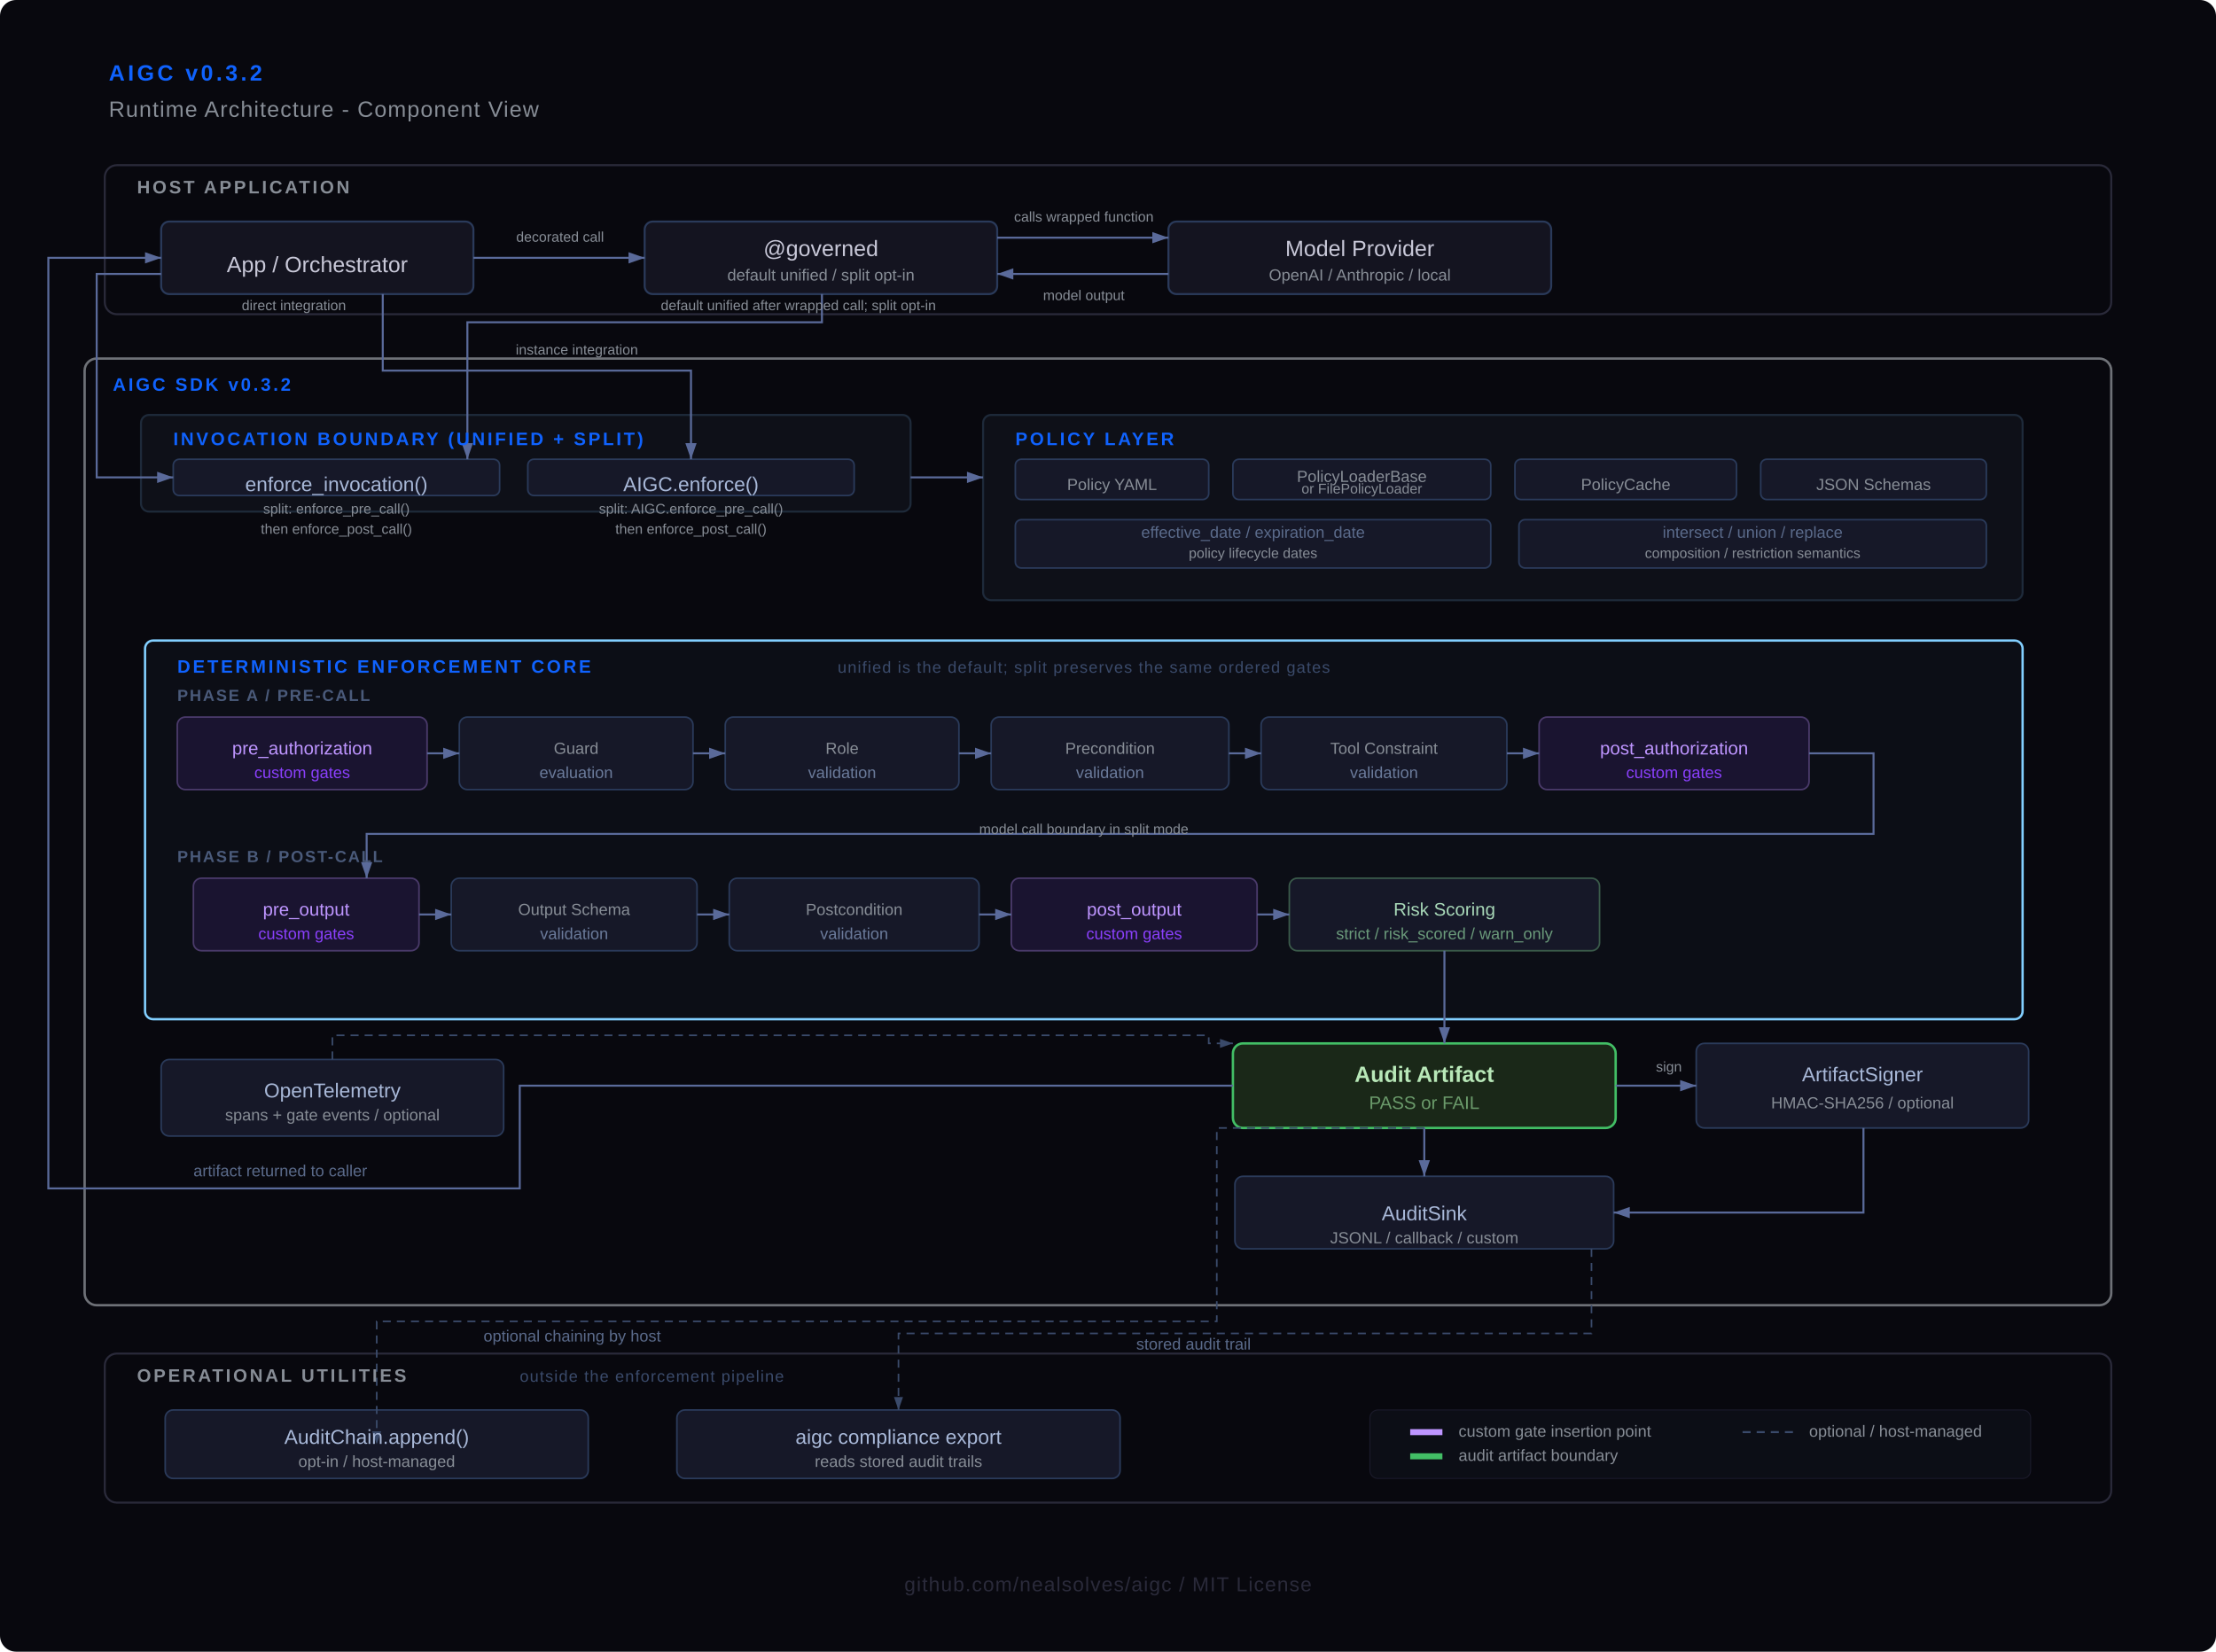
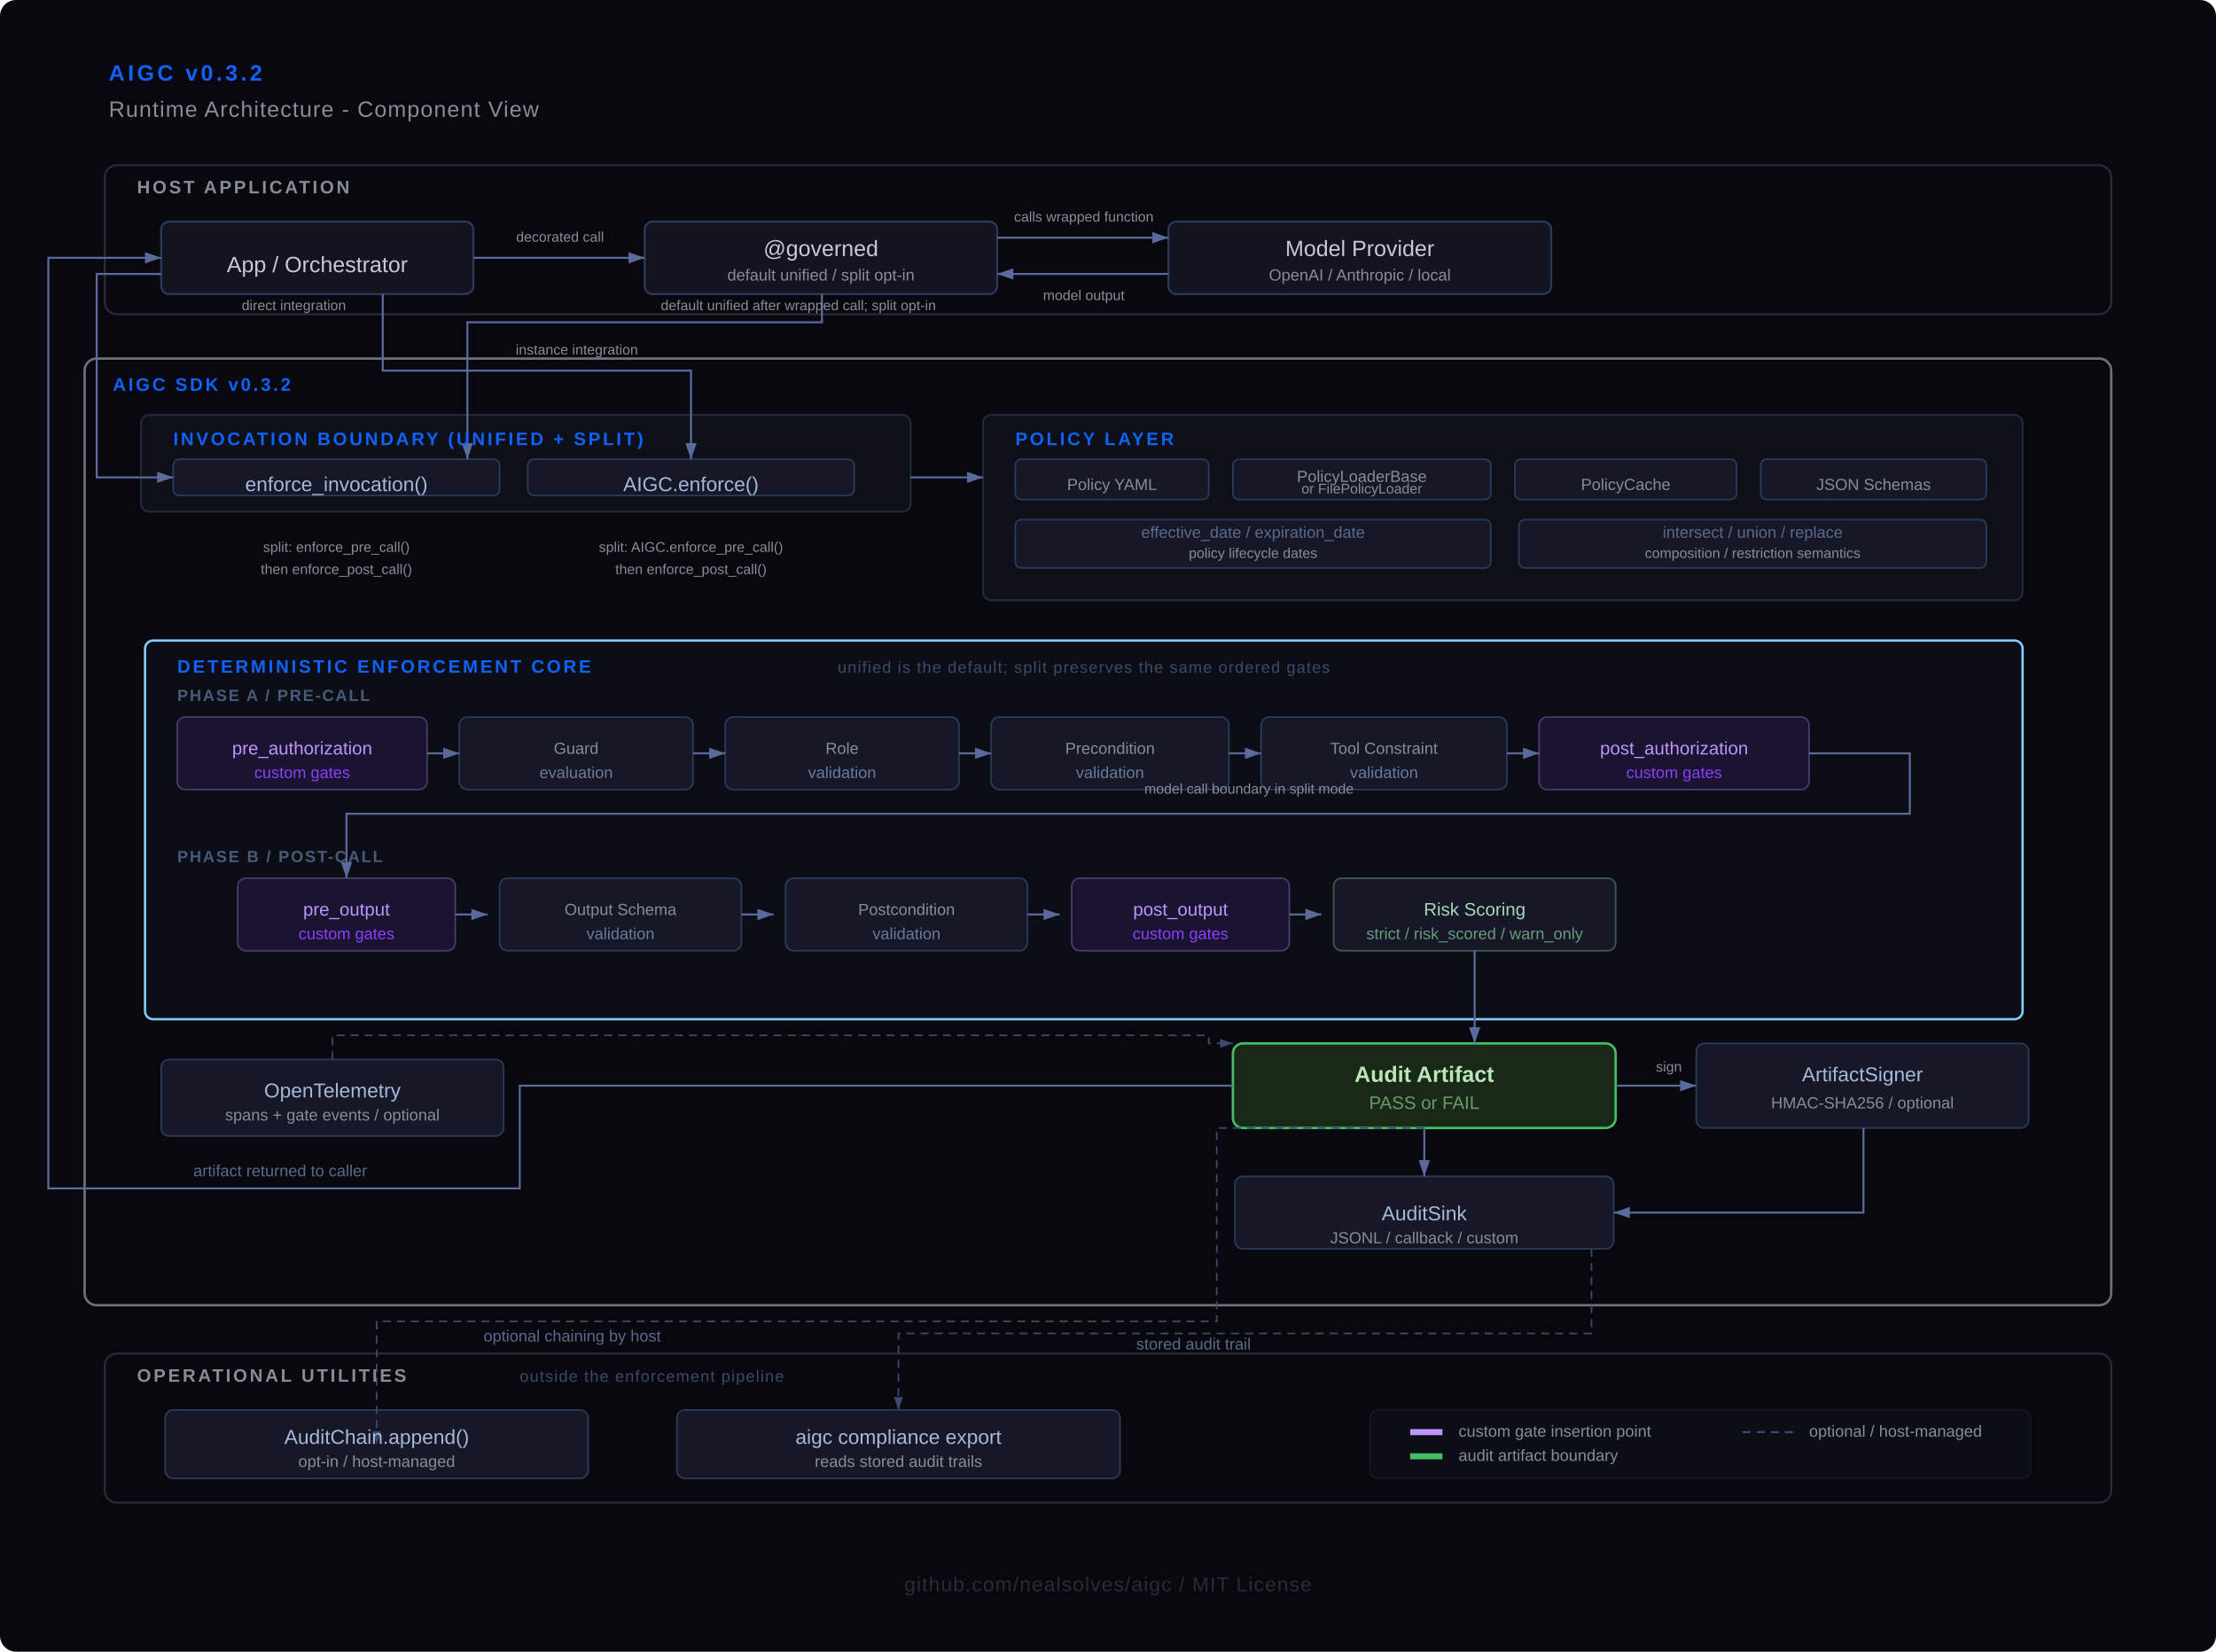
<svg xmlns="http://www.w3.org/2000/svg" viewBox="0 0 1100 820">
  <defs>
    <style>
      svg {
        font-family: 'IBM Plex Sans', Arial, sans-serif;
      }

      .mono {
        font-family: 'IBM Plex Mono', 'IBM Plex Sans', Arial, sans-serif;
      }

      .title {
        fill: #0f62fe;
        font-size: 11px;
        font-weight: 700;
        letter-spacing: 1.5px;
      }

      .subtitle {
        fill: #878d96;
        font-size: 11px;
        letter-spacing: 0.5px;
      }

      .section {
        fill: #878d96;
        font-size: 9px;
        font-weight: 600;
        letter-spacing: 1.2px;
      }

      .section-blue {
        fill: #0f62fe;
        font-size: 9px;
        font-weight: 700;
        letter-spacing: 1.2px;
      }

      .group-label {
        fill: #4a5a7a;
        font-size: 8px;
        font-weight: 600;
        letter-spacing: 0.8px;
      }

      .caption {
        fill: #5a6a8a;
        font-size: 8px;
      }

      .tiny {
        fill: #878d96;
        font-size: 7px;
      }

      .label {
        fill: #c8c8d8;
        font-size: 11px;
        font-weight: 500;
        text-anchor: middle;
        dominant-baseline: middle;
      }

      .label-mid {
        fill: #a8b8d8;
        font-size: 10px;
        font-weight: 500;
        text-anchor: middle;
        dominant-baseline: middle;
      }

      .detail {
        fill: #878d96;
        font-size: 8px;
        dominant-baseline: middle;
      }

      .detail-mid {
        fill: #6a7a9a;
        font-size: 8px;
        dominant-baseline: middle;
      }

      .note {
        fill: #3a4a6a;
        font-size: 8px;
        letter-spacing: 0.5px;
      }

      .host-wrap {
        fill: none;
        stroke: #2a2a3a;
        stroke-width: 1;
      }

      .host-box {
        fill: #141420;
        stroke: #2a3a5a;
        stroke-width: 1;
      }

      .sdk-wrap {
        fill: none;
        stroke: #c1c7cd;
        stroke-opacity: 0.55;
        stroke-width: 1.2;
      }

      .inv-wrap,
      .policy-wrap {
        fill: #0e1018;
        stroke: #1e2a3a;
        stroke-width: 1;
      }

      .inv-box,
      .policy-box,
      .otel-box,
      .sink-box,
      .signer-box,
      .ops-box,
      .legend-box {
        fill: #161828;
        stroke: #2a3a5a;
        stroke-width: 0.8;
      }

      .core-wrap {
        fill: #0c0e16;
        stroke: #82cfff;
        stroke-width: 1.15;
      }

      .custom-box {
        fill: #1a1430;
        stroke: #4a3a6a;
        stroke-width: 0.8;
      }

      .risk-box {
        fill: #161828;
        stroke: #3a5a4a;
        stroke-width: 0.8;
      }

      .artifact-box {
        fill: #1a2818;
        stroke: #42be65;
        stroke-width: 1.2;
      }

      .ops-wrap {
        fill: none;
        stroke: #2a2a3a;
        stroke-width: 1;
      }

      .legend-wrap {
        fill: #0c0e16;
        stroke: #1a1a2a;
        stroke-width: 0.5;
      }

      .purple {
        fill: #be95ff;
        font-size: 9px;
        font-weight: 500;
        text-anchor: middle;
        dominant-baseline: middle;
      }

      .purple-sub {
        fill: #8a3ffc;
        font-size: 8px;
        text-anchor: middle;
        dominant-baseline: middle;
      }

      .green {
        fill: #b8e8b8;
        font-size: 11px;
        font-weight: 600;
        text-anchor: middle;
        dominant-baseline: middle;
      }

      .green-mid {
        fill: #a8d8b8;
        font-size: 9px;
        font-weight: 500;
        text-anchor: middle;
        dominant-baseline: middle;
      }

      .green-sub {
        fill: #6a9a6a;
        font-size: 9px;
        text-anchor: middle;
        dominant-baseline: middle;
      }

      .green-detail {
        fill: #6a9a7a;
        font-size: 8px;
        text-anchor: middle;
        dominant-baseline: middle;
      }

      .conn {
        fill: none;
        stroke: #5a6a9a;
        stroke-width: 1;
      }

      .conn-dim {
        fill: none;
        stroke: #3a4a6a;
        stroke-width: 0.8;
        stroke-dasharray: 4 3;
      }

      .legend-purple {
        stroke: #be95ff;
        stroke-width: 3;
      }

      .legend-dim {
        stroke: #3a4a6a;
        stroke-width: 1;
        stroke-dasharray: 4 3;
      }

      .legend-green {
        stroke: #42be65;
        stroke-width: 3;
      }

      .watermark {
        fill: #2a2a3a;
        font-size: 10px;
        letter-spacing: 0.5px;
      }
    </style>
    <marker id="arrow" viewBox="0 0 10 7" refX="10" refY="3.5" markerWidth="8" markerHeight="6" orient="auto">
      <path d="M0 0 L10 3.5 L0 7 z" fill="#5a6a9a" />
    </marker>
    <marker id="arrow-dim" viewBox="0 0 10 7" refX="10" refY="3.5" markerWidth="8" markerHeight="6" orient="auto">
      <path d="M0 0 L10 3.5 L0 7 z" fill="#3a4a6a" />
    </marker>
  </defs>
  <rect width="1100" height="820" fill="#08080e" rx="8" />
  <text class="title mono" x="54" y="40">AIGC v0.3.2</text>
  <text class="subtitle mono" x="54" y="58">Runtime Architecture - Component View</text>
  <rect class="host-wrap" x="52" y="82" width="996" height="74" rx="6" />
  <rect class="sdk-wrap" x="42" y="178" width="1006" height="470" rx="6" />
  <rect class="inv-wrap" x="70" y="206" width="382" height="48" rx="4" />
  <rect class="policy-wrap" x="488" y="206" width="516" height="92" rx="4" />
  <rect class="core-wrap" x="72" y="318" width="932" height="188" rx="4" />
  <rect class="otel-box" x="80" y="526" width="170" height="38" rx="4" />
  <rect class="artifact-box" x="612" y="518" width="190" height="42" rx="5" />
  <rect class="signer-box" x="842" y="518" width="165" height="42" rx="4" />
  <rect class="sink-box" x="613" y="584" width="188" height="36" rx="4" />
  <rect class="ops-wrap" x="52" y="672" width="996" height="74" rx="6" />
  <rect class="host-box" x="80" y="110" width="155" height="36" rx="4" />
  <rect class="host-box" x="320" y="110" width="175" height="36" rx="4" />
  <rect class="host-box" x="580" y="110" width="190" height="36" rx="4" />
  <rect class="inv-box" x="86" y="228" width="162" height="18" rx="3" />
  <rect class="inv-box" x="262" y="228" width="162" height="18" rx="3" />
  <rect class="policy-box" x="504" y="228" width="96" height="20" rx="3" />
  <rect class="policy-box" x="612" y="228" width="128" height="20" rx="3" />
  <rect class="policy-box" x="752" y="228" width="110" height="20" rx="3" />
  <rect class="policy-box" x="874" y="228" width="112" height="20" rx="3" />
  <rect class="policy-box" x="504" y="258" width="236" height="24" rx="3" />
  <rect class="policy-box" x="754" y="258" width="232" height="24" rx="3" />
  <rect class="custom-box" x="88" y="356" width="124" height="36" rx="4" />
  <rect class="inv-box" x="228" y="356" width="116" height="36" rx="4" />
  <rect class="inv-box" x="360" y="356" width="116" height="36" rx="4" />
  <rect class="inv-box" x="492" y="356" width="118" height="36" rx="4" />
  <rect class="inv-box" x="626" y="356" width="122" height="36" rx="4" />
  <rect class="custom-box" x="764" y="356" width="134" height="36" rx="4" />
-   <rect class="custom-box" x="96" y="436" width="112" height="36" rx="4" />
-   <rect class="inv-box" x="224" y="436" width="122" height="36" rx="4" />
-   <rect class="inv-box" x="362" y="436" width="124" height="36" rx="4" />
-   <rect class="custom-box" x="502" y="436" width="122" height="36" rx="4" />
-   <rect class="risk-box" x="640" y="436" width="154" height="36" rx="4" />
+   <rect class="custom-box" x="118" y="436" width="108" height="36" rx="4" />
+   <rect class="inv-box" x="248" y="436" width="120" height="36" rx="4" />
+   <rect class="inv-box" x="390" y="436" width="120" height="36" rx="4" />
+   <rect class="custom-box" x="532" y="436" width="108" height="36" rx="4" />
+   <rect class="risk-box" x="662" y="436" width="140" height="36" rx="4" />
  <rect class="ops-box" x="82" y="700" width="210" height="34" rx="4" />
  <rect class="ops-box" x="336" y="700" width="220" height="34" rx="4" />
  <rect class="legend-wrap" x="680" y="700" width="328" height="34" rx="4" />
-   <g>
+   <g id="connectors">
    <line class="conn" x1="235" y1="128" x2="320" y2="128" marker-end="url(#arrow)" />
    <line class="conn" x1="495" y1="118" x2="580" y2="118" marker-end="url(#arrow)" />
    <line class="conn" x1="580" y1="136" x2="495" y2="136" marker-end="url(#arrow)" />
    <polyline class="conn" points="80,136 48,136 48,237 86,237" marker-end="url(#arrow)" />
    <polyline class="conn" points="190,146 190,184 343,184 343,228" marker-end="url(#arrow)" />
    <polyline class="conn" points="408,146 408,160 232,160 232,228" marker-end="url(#arrow)" />
    <line class="conn" x1="452" y1="237" x2="488" y2="237" marker-end="url(#arrow)" />
    <line class="conn" x1="212" y1="374" x2="228" y2="374" marker-end="url(#arrow)" />
    <line class="conn" x1="344" y1="374" x2="360" y2="374" marker-end="url(#arrow)" />
    <line class="conn" x1="476" y1="374" x2="492" y2="374" marker-end="url(#arrow)" />
    <line class="conn" x1="610" y1="374" x2="626" y2="374" marker-end="url(#arrow)" />
    <line class="conn" x1="748" y1="374" x2="764" y2="374" marker-end="url(#arrow)" />
-     <polyline class="conn" points="898,374 930,374 930,414 182,414 182,436" marker-end="url(#arrow)" />
-     <line class="conn" x1="208" y1="454" x2="224" y2="454" marker-end="url(#arrow)" />
-     <line class="conn" x1="346" y1="454" x2="362" y2="454" marker-end="url(#arrow)" />
-     <line class="conn" x1="486" y1="454" x2="502" y2="454" marker-end="url(#arrow)" />
-     <line class="conn" x1="624" y1="454" x2="640" y2="454" marker-end="url(#arrow)" />
-     <line class="conn" x1="717" y1="472" x2="717" y2="518" marker-end="url(#arrow)" />
+     <polyline class="conn" points="898,374 948,374 948,404 172,404 172,436" marker-end="url(#arrow)" />
+     <line class="conn" x1="226" y1="454" x2="242" y2="454" marker-end="url(#arrow)" />
+     <line class="conn" x1="368" y1="454" x2="384" y2="454" marker-end="url(#arrow)" />
+     <line class="conn" x1="510" y1="454" x2="526" y2="454" marker-end="url(#arrow)" />
+     <line class="conn" x1="640" y1="454" x2="656" y2="454" marker-end="url(#arrow)" />
+     <line class="conn" x1="732" y1="472" x2="732" y2="518" marker-end="url(#arrow)" />
    <line class="conn" x1="802" y1="539" x2="842" y2="539" marker-end="url(#arrow)" />
    <line class="conn" x1="707" y1="560" x2="707" y2="584" marker-end="url(#arrow)" />
    <polyline class="conn" points="925,560 925,602 801,602" marker-end="url(#arrow)" />
    <polyline class="conn" points="612,539 258,539 258,590 24,590 24,128 80,128" marker-end="url(#arrow)" />
    <polyline class="conn-dim" points="165,526 165,514 600,514 600,518 612,518" marker-end="url(#arrow-dim)" />
    <polyline class="conn-dim" points="707,560 604,560 604,656 187,656 187,717" marker-end="url(#arrow-dim)" />
    <polyline class="conn-dim" points="790,620 790,662 446,662 446,700" marker-end="url(#arrow-dim)" />
  </g>
-   <g>
+   <g id="labels">
    <text class="section mono" x="68" y="96">HOST APPLICATION</text>
    <text class="label" x="157.5" y="132" text-anchor="middle">App / Orchestrator</text>
    <text class="label mono" x="407.5" y="124" text-anchor="middle">@governed</text>
    <text class="detail" x="407.5" y="137" text-anchor="middle">default unified / split opt-in</text>
    <text class="label" x="675" y="124" text-anchor="middle">Model Provider</text>
    <text class="detail" x="675" y="137" text-anchor="middle">OpenAI / Anthropic / local</text>
    <text class="tiny" x="278" y="120" text-anchor="middle">decorated call</text>
    <text class="tiny" x="538" y="110" text-anchor="middle">calls wrapped function</text>
    <text class="tiny" x="538" y="149" text-anchor="middle">model output</text>
    <text class="section-blue mono" x="56" y="194">AIGC SDK v0.3.2</text>
    <text class="tiny" x="120" y="154">direct integration</text>
    <text class="tiny" x="256" y="176">instance integration</text>
    <text class="tiny" x="328" y="154">default unified after wrapped call; split opt-in</text>
    <text class="section-blue mono" x="86" y="221">INVOCATION BOUNDARY (UNIFIED + SPLIT)</text>
    <text class="label-mid mono" x="167" y="241" text-anchor="middle">enforce_invocation()</text>
    <text class="label-mid mono" x="343" y="241" text-anchor="middle">AIGC.enforce()</text>
-     <text class="tiny" x="167" y="255" text-anchor="middle">split: enforce_pre_call()</text>
-     <text class="tiny" x="167" y="265" text-anchor="middle">then enforce_post_call()</text>
-     <text class="tiny" x="343" y="255" text-anchor="middle">split: AIGC.enforce_pre_call()</text>
-     <text class="tiny" x="343" y="265" text-anchor="middle">then enforce_post_call()</text>
+     <text class="tiny" x="167" y="274" text-anchor="middle">split: enforce_pre_call()</text>
+     <text class="tiny" x="167" y="285" text-anchor="middle">then enforce_post_call()</text>
+     <text class="tiny" x="343" y="274" text-anchor="middle">split: AIGC.enforce_pre_call()</text>
+     <text class="tiny" x="343" y="285" text-anchor="middle">then enforce_post_call()</text>
    <text class="section-blue mono" x="504" y="221">POLICY LAYER</text>
    <text class="detail" x="552" y="241" text-anchor="middle">Policy YAML</text>
    <text class="detail" x="676" y="237" text-anchor="middle">PolicyLoaderBase</text>
    <text class="tiny" x="676" y="245" text-anchor="middle">or FilePolicyLoader</text>
    <text class="detail" x="807" y="241" text-anchor="middle">PolicyCache</text>
    <text class="detail" x="930" y="241" text-anchor="middle">JSON Schemas</text>
    <text class="caption mono" x="622" y="267" text-anchor="middle">effective_date / expiration_date</text>
    <text class="tiny" x="622" y="277" text-anchor="middle">policy lifecycle dates</text>
    <text class="caption mono" x="870" y="267" text-anchor="middle">intersect / union / replace</text>
    <text class="tiny" x="870" y="277" text-anchor="middle">composition / restriction semantics</text>
    <text class="section-blue mono" x="88" y="334">DETERMINISTIC ENFORCEMENT CORE</text>
    <text class="note" x="538" y="334" text-anchor="middle">unified is the default; split preserves the same ordered gates</text>
    <text class="group-label mono" x="88" y="348">PHASE A / PRE-CALL</text>
    <text class="group-label mono" x="88" y="428">PHASE B / POST-CALL</text>
-     <text class="tiny" x="538" y="414" text-anchor="middle">model call boundary in split mode</text>
+     <text class="tiny" x="620" y="394" text-anchor="middle">model call boundary in split mode</text>
    <text class="purple mono" x="150" y="372" text-anchor="middle">pre_authorization</text>
    <text class="purple-sub" x="150" y="384" text-anchor="middle">custom gates</text>
    <text class="detail" x="286" y="372" text-anchor="middle">Guard</text>
    <text class="detail-mid" x="286" y="384" text-anchor="middle">evaluation</text>
    <text class="detail" x="418" y="372" text-anchor="middle">Role</text>
    <text class="detail-mid" x="418" y="384" text-anchor="middle">validation</text>
    <text class="detail" x="551" y="372" text-anchor="middle">Precondition</text>
    <text class="detail-mid" x="551" y="384" text-anchor="middle">validation</text>
    <text class="detail" x="687" y="372" text-anchor="middle">Tool Constraint</text>
    <text class="detail-mid" x="687" y="384" text-anchor="middle">validation</text>
    <text class="purple mono" x="831" y="372" text-anchor="middle">post_authorization</text>
    <text class="purple-sub" x="831" y="384" text-anchor="middle">custom gates</text>
-     <text class="purple mono" x="152" y="452" text-anchor="middle">pre_output</text>
-     <text class="purple-sub" x="152" y="464" text-anchor="middle">custom gates</text>
-     <text class="detail" x="285" y="452" text-anchor="middle">Output Schema</text>
-     <text class="detail-mid" x="285" y="464" text-anchor="middle">validation</text>
-     <text class="detail" x="424" y="452" text-anchor="middle">Postcondition</text>
-     <text class="detail-mid" x="424" y="464" text-anchor="middle">validation</text>
-     <text class="purple mono" x="563" y="452" text-anchor="middle">post_output</text>
-     <text class="purple-sub" x="563" y="464" text-anchor="middle">custom gates</text>
-     <text class="green-mid" x="717" y="452" text-anchor="middle">Risk Scoring</text>
-     <text class="green-detail" x="717" y="464" text-anchor="middle">strict / risk_scored / warn_only</text>
+     <text class="purple mono" x="172" y="452" text-anchor="middle">pre_output</text>
+     <text class="purple-sub" x="172" y="464" text-anchor="middle">custom gates</text>
+     <text class="detail" x="308" y="452" text-anchor="middle">Output Schema</text>
+     <text class="detail-mid" x="308" y="464" text-anchor="middle">validation</text>
+     <text class="detail" x="450" y="452" text-anchor="middle">Postcondition</text>
+     <text class="detail-mid" x="450" y="464" text-anchor="middle">validation</text>
+     <text class="purple mono" x="586" y="452" text-anchor="middle">post_output</text>
+     <text class="purple-sub" x="586" y="464" text-anchor="middle">custom gates</text>
+     <text class="green-mid" x="732" y="452" text-anchor="middle">Risk Scoring</text>
+     <text class="green-detail" x="732" y="464" text-anchor="middle">strict / risk_scored / warn_only</text>
    <text class="label-mid" x="165" y="542" text-anchor="middle">OpenTelemetry</text>
    <text class="detail" x="165" y="554" text-anchor="middle">spans + gate events / optional</text>
    <text class="green" x="707" y="534" text-anchor="middle">Audit Artifact</text>
    <text class="green-sub" x="707" y="548" text-anchor="middle">PASS or FAIL</text>
    <text class="label-mid" x="924.5" y="534" text-anchor="middle">ArtifactSigner</text>
    <text class="detail mono" x="924.5" y="548" text-anchor="middle">HMAC-SHA256 / optional</text>
    <text class="tiny" x="822" y="532">sign</text>
    <text class="label-mid" x="707" y="603" text-anchor="middle">AuditSink</text>
    <text class="detail" x="707" y="615" text-anchor="middle">JSONL / callback / custom</text>
    <text class="caption" x="96" y="584">artifact returned to caller</text>
    <text class="caption" x="240" y="666">optional chaining by host</text>
    <text class="caption" x="564" y="670">stored audit trail</text>
    <text class="section mono" x="68" y="686">OPERATIONAL UTILITIES</text>
    <text class="note" x="258" y="686">outside the enforcement pipeline</text>
    <text class="label-mid mono" x="187" y="714" text-anchor="middle">AuditChain.append()</text>
    <text class="detail" x="187" y="726" text-anchor="middle">opt-in / host-managed</text>
    <text class="label-mid mono" x="446" y="714" text-anchor="middle">aigc compliance export</text>
    <text class="detail" x="446" y="726" text-anchor="middle">reads stored audit trails</text>
    <line class="legend-purple" x1="700" y1="711" x2="716" y2="711" />
    <text class="detail" x="724" y="711">custom gate insertion point</text>
    <line class="legend-dim" x1="865" y1="711" x2="890" y2="711" />
    <text class="detail" x="898" y="711">optional / host-managed</text>
    <line class="legend-green" x1="700" y1="723" x2="716" y2="723" />
    <text class="detail" x="724" y="723">audit artifact boundary</text>
    <text class="watermark mono" x="550" y="790" text-anchor="middle">github.com/nealsolves/aigc / MIT License</text>
  </g>
</svg>
